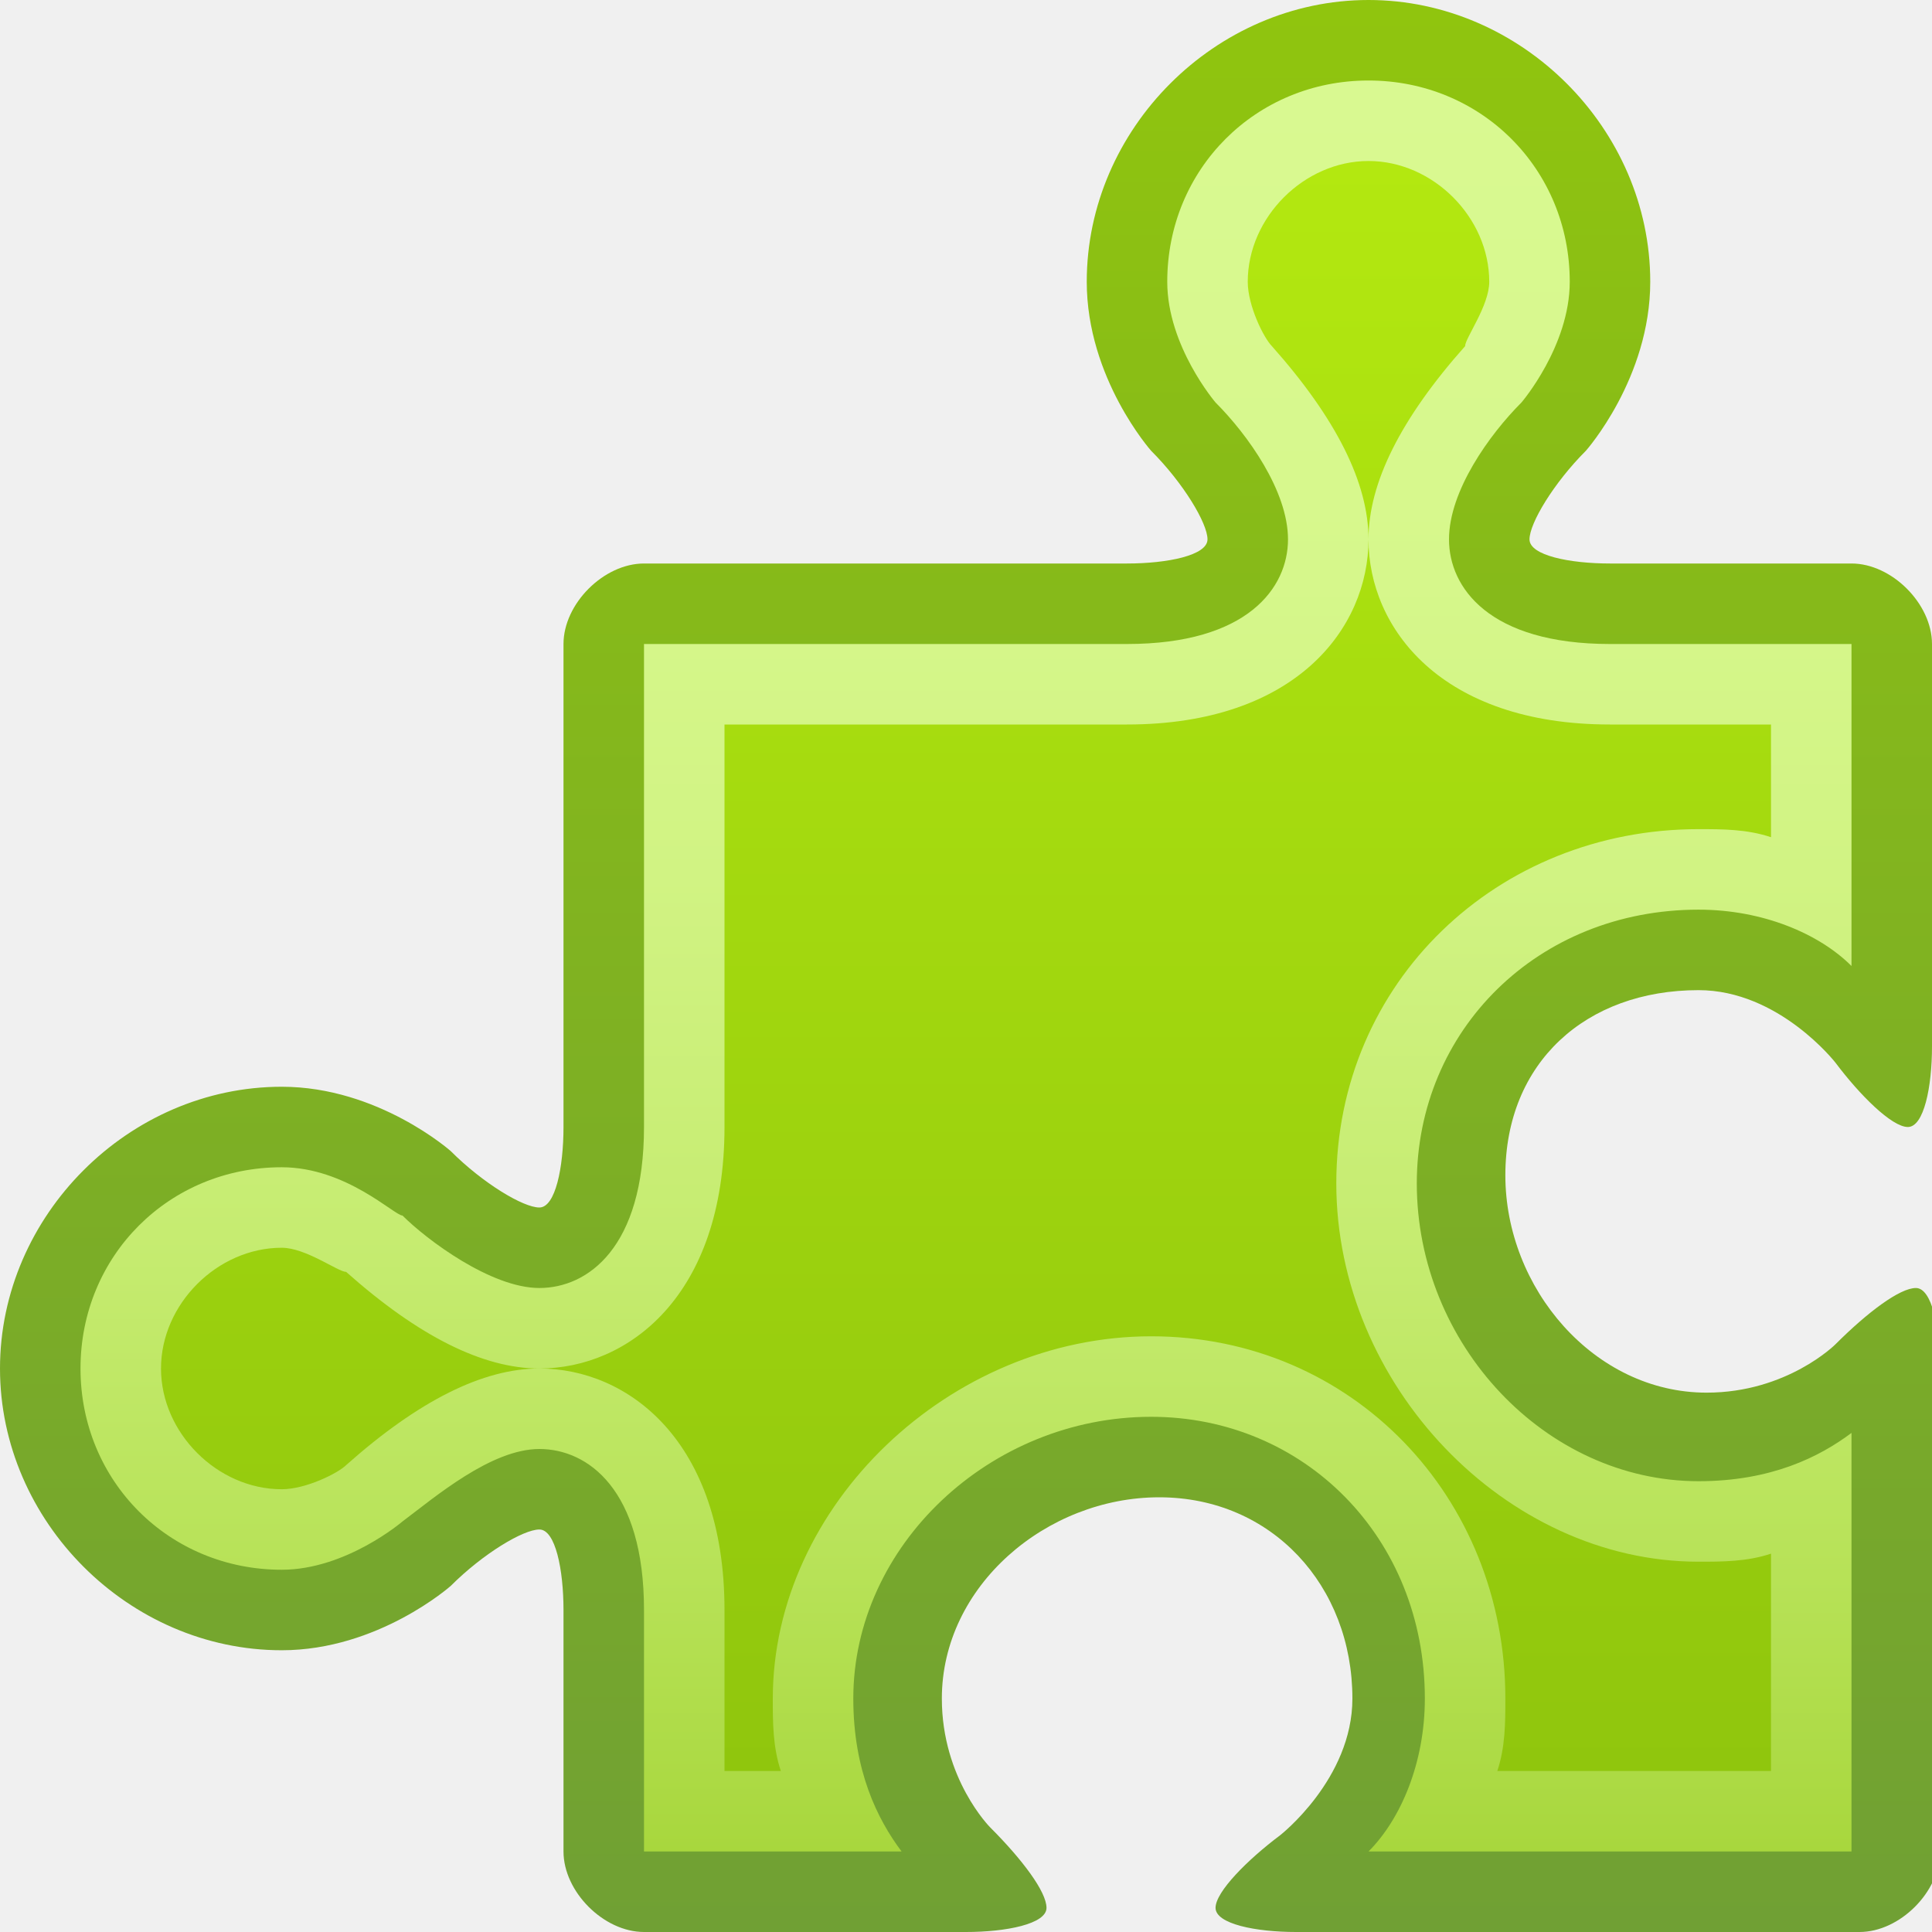
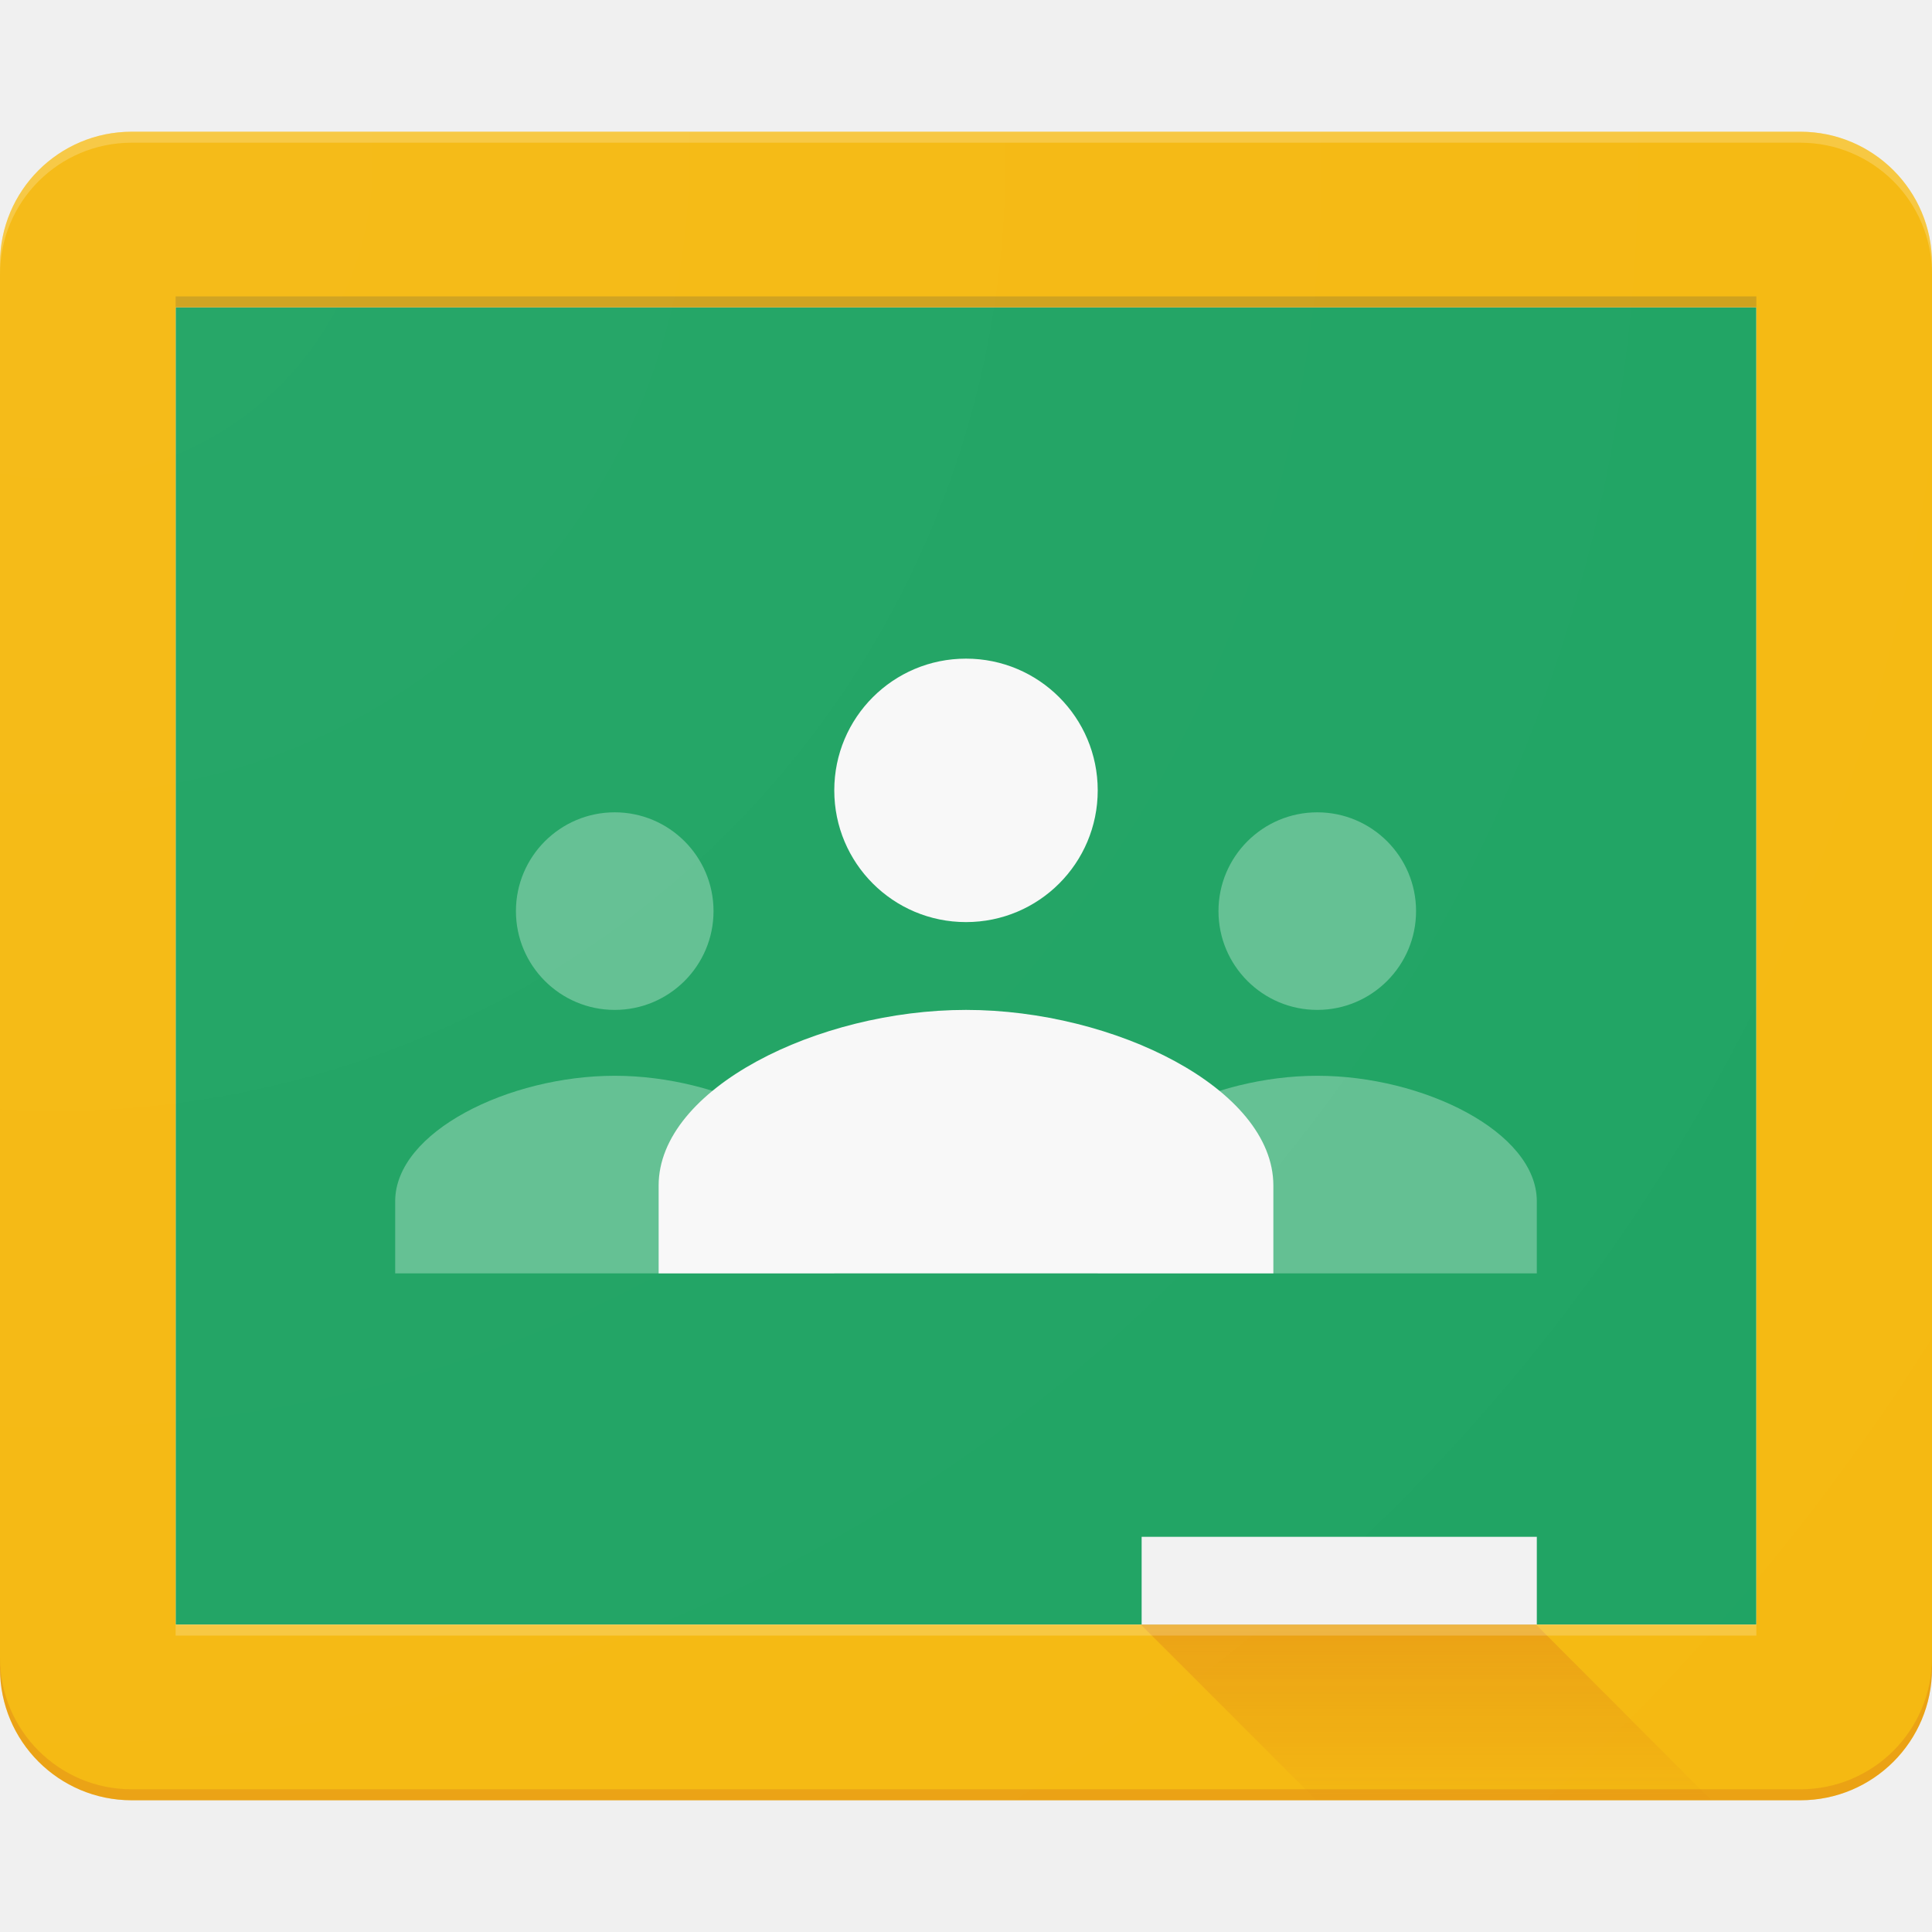
- <svg xmlns="http://www.w3.org/2000/svg" width="24" height="24" viewBox="0 0 24 24" preserveAspectRatio="xMinYMid meet" overflow="visible">
-   <linearGradient id="a" gradientUnits="userSpaceOnUse" x1="11.999" x2="11.999" y2="24.001">
-     <stop offset="0" stop-color="#90C50E" />
-     <stop offset="1" stop-color="#70A034" />
+ <svg xmlns="http://www.w3.org/2000/svg" height="2500" width="2500" viewBox="0 36 528 456">
+   <linearGradient id="a" x1="50.003%" x2="50.003%" y1="1.385%" y2="101.042%">
+     <stop offset="0" stop-color="#bf360c" stop-opacity=".2" />
+     <stop offset="1" stop-color="#bf360c" stop-opacity=".02" />
  </linearGradient>
-   <path d="M21.1 12.3c1 0 1.7.9 1.7.9.3.4.7.8.9.8s.3-.5.3-1V8c0-.5-.5-1-1-1h-3c-.5 0-1-.1-1-.3 0-.2.3-.7.7-1.1 0 0 .8-.9.8-2.1C20.5 1.6 18.9 0 17 0s-3.5 1.6-3.5 3.5c0 1.2.8 2.1.8 2.1.4.4.7.9.7 1.1 0 .2-.5.3-1 .3H8c-.5 0-1 .5-1 1v6c0 .5-.1 1-.3 1s-.7-.3-1.1-.7c0 0-.9-.8-2.1-.8C1.6 13.5 0 15.1 0 17s1.6 3.5 3.5 3.5c1.2 0 2.1-.8 2.1-.8.4-.4.9-.7 1.1-.7s.3.5.3 1v3c0 .5.5 1 1 1h4c.5 0 1-.1 1-.3s-.3-.6-.7-1c0 0-.6-.6-.6-1.6 0-1.4 1.3-2.5 2.7-2.5 1.4 0 2.4 1.1 2.4 2.5 0 1-.9 1.7-.9 1.7-.4.3-.8.7-.8.9s.5.3 1 .3h7c.5 0 1-.5 1-1v-6c0-.5-.1-1-.3-1s-.6.3-1 .7c0 0-.6.6-1.6.6-1.4 0-2.5-1.3-2.5-2.7s1-2.3 2.4-2.3z" fill="url(#a)" />
-   <linearGradient id="b" gradientUnits="userSpaceOnUse" x1="11.999" y1="1" x2="11.999" y2="23.001">
-     <stop offset="0" stop-color="#D9F991" />
-     <stop offset=".239" stop-color="#D7F88D" />
-     <stop offset=".45" stop-color="#D1F383" />
-     <stop offset=".651" stop-color="#C6EC71" />
-     <stop offset=".844" stop-color="#B7E257" />
-     <stop offset="1" stop-color="#A8D73D" />
-   </linearGradient>
-   <path d="M17 23c.4-.4.7-1.1.7-1.9 0-2-1.5-3.5-3.4-3.5-2 0-3.7 1.6-3.7 3.5 0 .9.3 1.5.6 1.9H8v-3c0-1.5-.7-2-1.3-2-.6 0-1.3.6-1.7.9 0 0-.7.6-1.5.6C2.1 19.5 1 18.4 1 17s1.1-2.5 2.5-2.5c.8 0 1.4.6 1.5.6.3.3 1.1.9 1.7.9.6 0 1.3-.5 1.3-2V8h6c1.5 0 2-.7 2-1.3 0-.6-.5-1.3-.9-1.7 0 0-.6-.7-.6-1.5C14.5 2.1 15.6 1 17 1s2.5 1.1 2.5 2.5c0 .8-.6 1.5-.6 1.5-.4.4-.9 1.1-.9 1.7 0 .6.5 1.3 2 1.3h3v4c-.4-.4-1.1-.7-1.9-.7-2 0-3.5 1.5-3.5 3.4 0 2 1.6 3.7 3.5 3.7.9 0 1.5-.3 1.9-.6V23h-6z" fill="url(#b)" />
-   <linearGradient id="c" gradientUnits="userSpaceOnUse" x1="11.999" y1="2" x2="11.999" y2="22.001">
-     <stop offset="0" stop-color="#B3E810" />
-     <stop offset="1" stop-color="#90C60D" />
-   </linearGradient>
-   <path d="M18.6 22c.1-.3.1-.6.1-.9 0-2.5-1.9-4.5-4.4-4.5-2.5 0-4.7 2.1-4.7 4.5 0 .3 0 .6.1.9H9v-2c0-2.1-1.2-3-2.3-3 1.1 0 2.3-.9 2.3-3V9h5c2.1 0 3-1.2 3-2.3 0-.7-.4-1.5-1.2-2.4-.1-.1-.3-.5-.3-.8 0-.8.7-1.5 1.5-1.5s1.5.7 1.5 1.5c0 .3-.3.7-.3.8-.8.9-1.2 1.7-1.2 2.4 0 1.1.9 2.3 3 2.3h2v1.4c-.3-.1-.6-.1-.9-.1-2.5 0-4.5 1.9-4.5 4.4 0 2.5 2.1 4.7 4.5 4.7.3 0 .6 0 .9-.1V22h-3.4zM3.5 18.5c-.8 0-1.5-.7-1.5-1.5s.7-1.5 1.5-1.5c.3 0 .7.3.8.3.9.8 1.7 1.2 2.4 1.2-.7 0-1.5.4-2.4 1.2-.1.1-.5.3-.8.3z" fill="url(#c)" />
+   <radialGradient id="b" cx="3.407%" cy="2.344%" gradientTransform="matrix(.86364 0 0 1 .005 0)" r="477.746%">
+     <stop offset="0" stop-color="#fff" stop-opacity=".1" />
+     <stop offset="1" stop-color="#fff" stop-opacity="0" />
+   </radialGradient>
+   <g fill="none">
+     <path d="M48 84h432v360H48z" fill="#0f9d58" />
+     <path d="M360 276c14.9 0 27-12.1 27-27s-12.1-27-27-27-27 12.1-27 27 12.1 27 27 27zm0 18c-28.9 0-60 15.3-60 34.3V348h120v-19.7c0-19-31.1-34.3-60-34.3zm-192-18c14.9 0 27-12.1 27-27s-12.1-27-27-27-27 12.1-27 27 12.1 27 27 27zm0 18c-28.9 0-60 15.3-60 34.3V348h120v-19.7c0-19-31.1-34.3-60-34.3z" fill="#57bb8a" />
+     <path d="M264 252c19.9 0 36-16.1 36-36s-16.1-36-36-36-36 16.1-36 36 16.1 36 36 36zm0 24c-40.5 0-84 21.5-84 48v24h168v-24c0-26.5-43.5-48-84-48z" fill="#f7f7f7" />
+     <path d="M312 420h108v24H312z" fill="#f1f1f1" />
+     <path d="M492 36H36C16.1 36 0 52.1 0 72v384c0 19.9 16.1 36 36 36h456c19.9 0 36-16.1 36-36V72c0-19.9-16.1-36-36-36zm-12 408H48V84h432z" fill="#f4b400" />
+     <path d="M492 36H36C16.1 36 0 52.1 0 72v3c0-19.9 16.1-36 36-36h456c19.9 0 36 16.1 36 36v-3c0-19.9-16.1-36-36-36z" fill="#fff" opacity=".2" />
+     <path d="M492 489H36c-19.9 0-36-16.1-36-36v3c0 19.9 16.1 36 36 36h456c19.9 0 36-16.1 36-36v-3c0 19.9-16.1 36-36 36z" fill="#bf360c" opacity=".2" />
+     <path d="M419.8 444h-108l48 48h107.9z" fill="url(#a)" />
+     <path d="M48 81h432v3H48z" fill="#263238" opacity=".2" />
+     <path d="M48 444h432v3H48z" fill="#fff" opacity=".2" />
+     <path d="M492 36H36C16.1 36 0 52.1 0 72v384c0 19.9 16.1 36 36 36h456c19.9 0 36-16.1 36-36V72c0-19.9-16.1-36-36-36z" fill="url(#b)" />
+   </g>
</svg>
